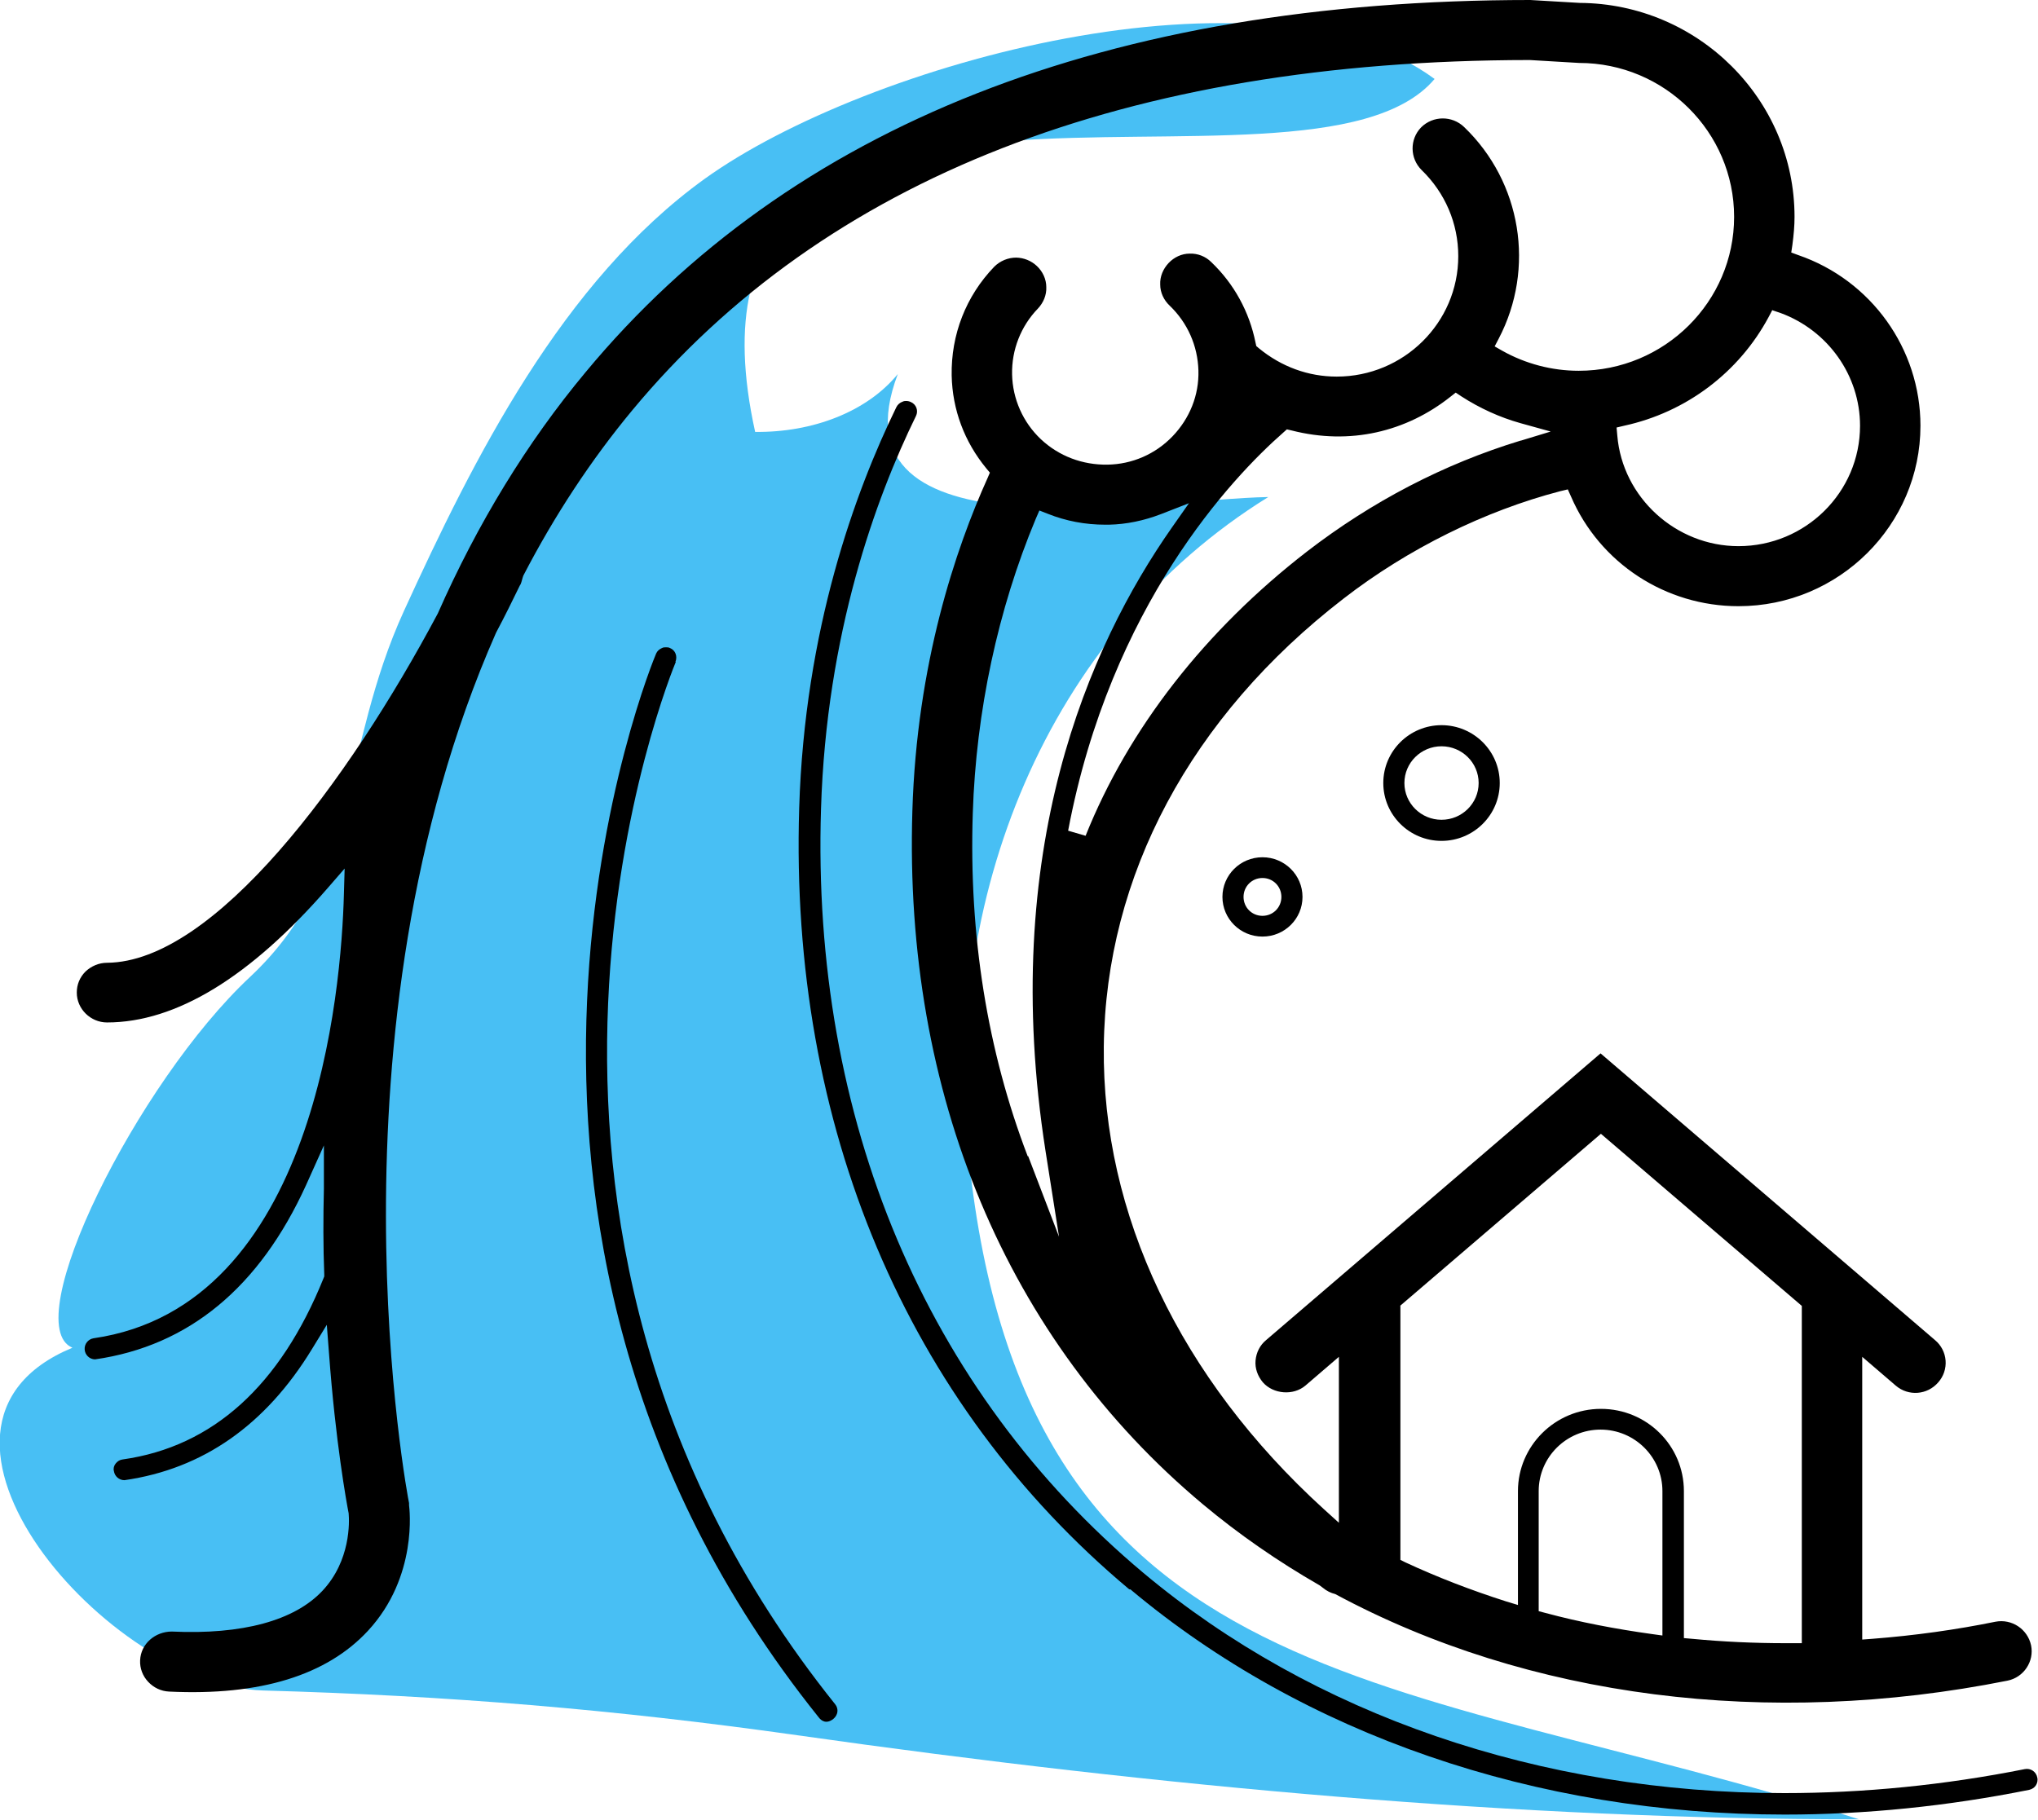
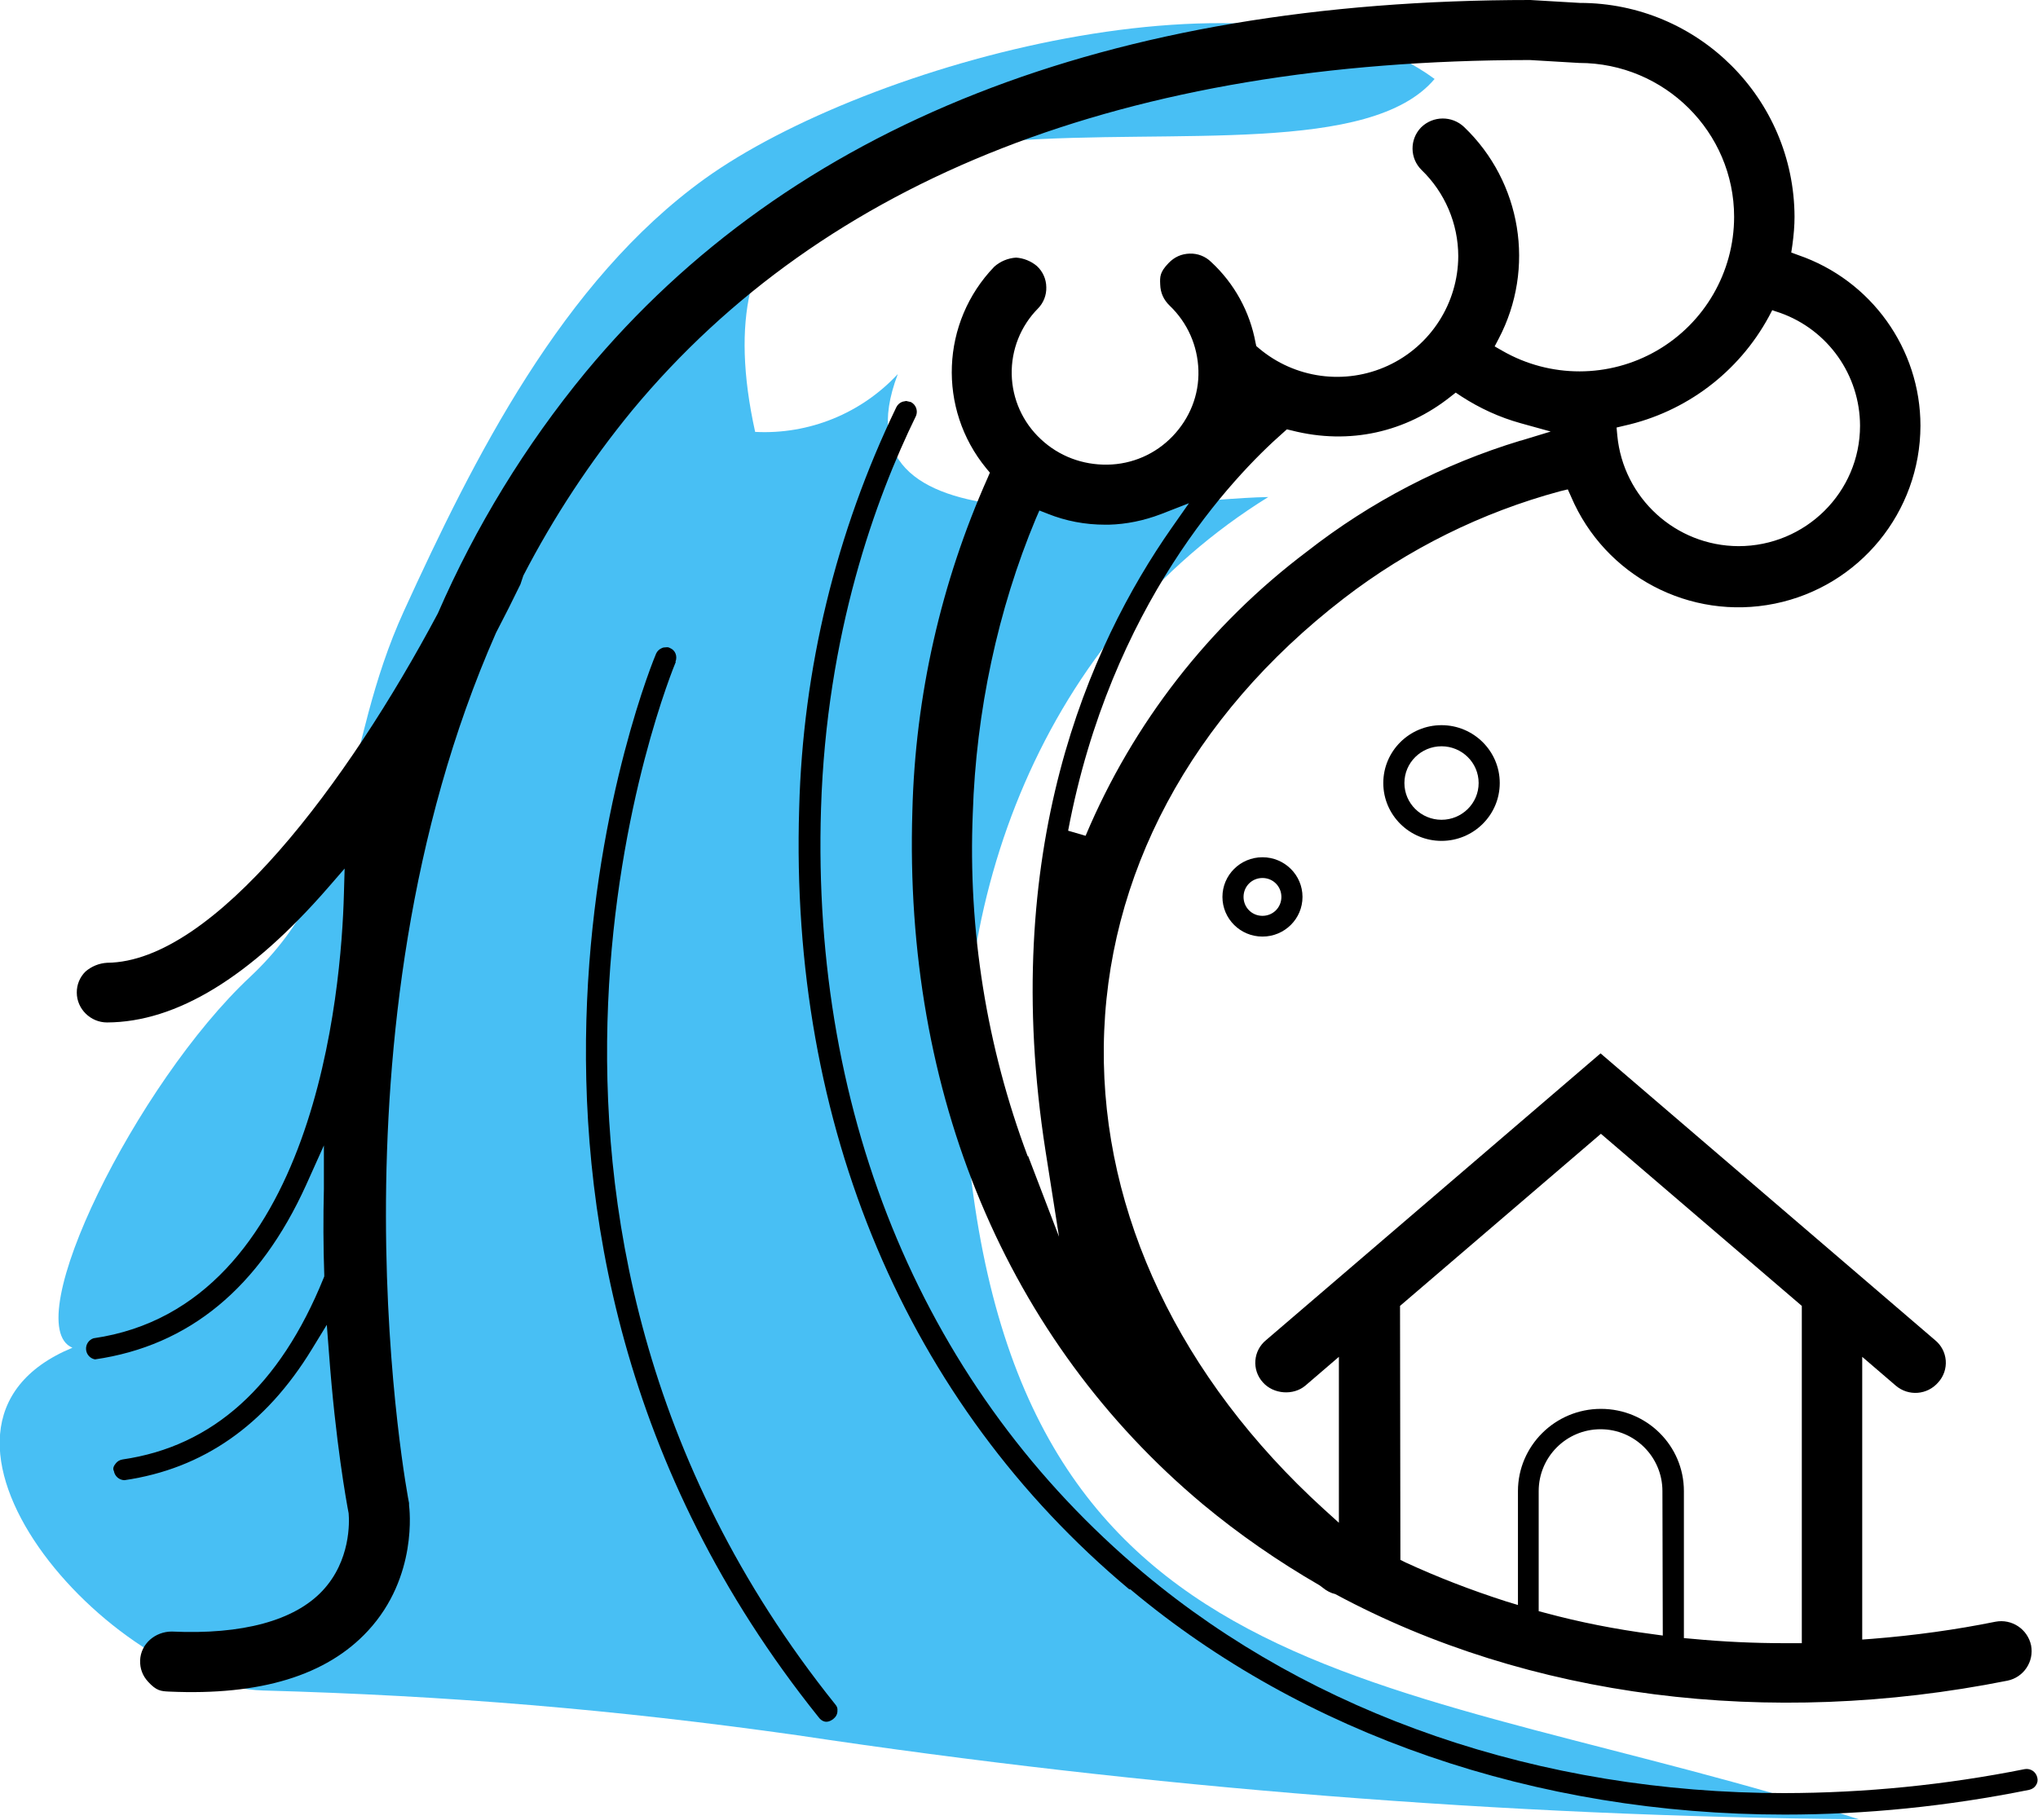
<svg xmlns="http://www.w3.org/2000/svg" viewBox="0 0 56 50">
-   <path d="M51.08 50c-12.64-4.06-22.91-3.29-24.46-18.19-.73-7.04 2.09-14.35 8.23-18.15-3.15.05-12.13 1.75-10.18-3.38-.85 1.04-2.35 1.61-3.92 1.59-2.77-12.55 15.16-5.54 18.67-9.7-4.69-3.45-15.62-.44-20.05 2.74-3.92 2.82-6.36 7.7-8.27 11.88-1.75 3.83-1.21 7.23-4.23 10.06-3.11 2.91-6.4 9.55-4.88 10.19-5.25 2.17 1.03 9.3 5.24 9.42 5.07.14 9.66.52 14.68 1.23C31.98 49.12 41.77 50 51.07 50Z" style="fill:#48bff4" />
+   <path d="M51.08 50c-12.64-4.06-22.91-3.29-24.46-18.19-.73-7.04 2.09-14.35 8.23-18.15-3.15.05-12.13 1.75-10.18-3.38a5 5 0 0 1-3.92 1.59C17.98-.68 35.91 6.33 39.42 2.17c-4.69-3.45-15.62-.44-20.05 2.74-3.92 2.82-6.36 7.7-8.27 11.88-1.75 3.83-1.21 7.23-4.23 10.06-3.11 2.91-6.4 9.55-4.88 10.19-5.25 2.17 1.03 9.3 5.24 9.42 5.07.14 9.66.52 14.68 1.23A209 209 0 0 0 51.07 50Z" style="fill:#48bff4" />
  <path d="M39.61 19.93c-.88 0-1.6.71-1.6 1.59s.72 1.59 1.6 1.59 1.6-.71 1.6-1.59-.72-1.59-1.6-1.59m0 2.6c-.56 0-1.02-.45-1.02-1.01s.46-1.01 1.02-1.01 1.02.45 1.02 1.01-.46 1.01-1.02 1.01m-4.92 3.21c.61 0 1.1-.49 1.1-1.09s-.49-1.09-1.1-1.09-1.1.49-1.1 1.09.49 1.09 1.1 1.09m0-1.61c.29 0 .52.23.52.52s-.23.52-.52.52-.52-.23-.52-.52.23-.52.52-.52" />
-   <path d="M14.29 16.09c.03-.06.05-.13.07-.21l.02-.06c.86-1.66 1.87-3.19 2.99-4.54 5.3-6.39 13.6-9.62 24.65-9.63h.02l1.35.08c2.35 0 4.26 1.9 4.26 4.23s-1.91 4.23-4.27 4.23c-.73 0-1.46-.19-2.1-.55l-.21-.12.11-.21a4.91 4.91 0 0 0-.95-5.82.845.845 0 0 0-1.18.01c-.32.33-.31.85.01 1.17.65.63 1.01 1.47 1.01 2.37 0 1.83-1.5 3.31-3.34 3.31-.78 0-1.52-.27-2.14-.78l-.07-.06-.02-.09c-.17-.85-.59-1.62-1.22-2.22a.8.8 0 0 0-.59-.23c-.22 0-.43.1-.58.26s-.24.37-.23.59c0 .22.1.43.26.58.49.47.77 1.1.79 1.78s-.24 1.32-.71 1.81-1.11.77-1.79.78-1.33-.23-1.83-.7a2.524 2.524 0 0 1-.08-3.59c.15-.16.24-.37.23-.59 0-.22-.1-.43-.26-.58a.85.85 0 0 0-.57-.23c-.22 0-.44.09-.6.25-.78.81-1.19 1.87-1.17 2.99.02.94.35 1.82.95 2.55l.1.12-.06.14c-.88 1.95-1.95 5.11-2.07 9.16-.24 7.77 2.59 14.54 7.98 19.05.98.82 2.06 1.57 3.21 2.23l.08.06c.12.1.23.15.35.18 5.31 2.86 11.9 3.69 18.47 2.38.45-.09.74-.53.65-.97a.84.84 0 0 0-.98-.65c-1.08.22-2.22.38-3.39.47l-.27.02v-7.77l.92.79c.35.3.87.26 1.17-.09a.81.81 0 0 0-.09-1.16l-9.19-7.88-9.19 7.88c-.17.14-.27.34-.29.56s.06.43.2.6c.29.33.84.37 1.17.09l.92-.79v4.56l-.42-.38c-3.94-3.59-6.09-8.1-6.04-12.7.05-4.7 2.39-9.08 6.59-12.32 1.77-1.37 3.88-2.41 5.95-2.95l.21-.05.09.2c.79 1.83 2.6 3.01 4.6 3.01 2.76 0 5-2.23 5-4.96 0-2.11-1.35-4-3.36-4.69l-.19-.07.03-.2c.04-.3.06-.54.06-.78 0-3.23-2.65-5.86-5.9-5.88L42.05 0C30.46 0 21.72 3.44 16.09 10.23c-1.61 1.93-2.97 4.16-4.06 6.63-2.47 4.64-6.15 9.58-9.09 9.6-.22 0-.43.09-.59.24-.16.16-.24.36-.24.58 0 .45.38.82.83.82 1.9 0 3.94-1.25 6.07-3.7l.46-.53-.02.7c-.07 2.64-.78 11.33-6.88 12.21a.292.292 0 0 0 .04.58c2.58-.37 4.52-1.98 5.8-4.79l.49-1.09v1.19c-.02.8-.02 1.6.01 2.36v.05l-.02.05c-1.19 2.95-3.04 4.63-5.52 4.98-.08.01-.14.05-.19.11s-.07.14-.05.21c.02.14.14.25.29.25 2.16-.31 3.88-1.52 5.15-3.6l.41-.67.06.78c.18 2.44.48 4.09.54 4.4.02.23.06 1.3-.72 2.13-.77.82-2.2 1.21-4.14 1.12-.45 0-.85.33-.87.79-.01.22.07.43.22.59s.35.26.58.27c2.5.12 4.33-.45 5.46-1.67 1.38-1.49 1.14-3.37 1.13-3.45v-.06c-.03-.12-2.46-12.92 2.39-23.92.25-.47.46-.9.64-1.27l.03-.06Zm31.4 28.86-.29-.04c-1.01-.14-2-.33-2.93-.58l-.19-.05v-3.3c0-.93.76-1.69 1.7-1.69s1.7.76 1.7 1.69v3.97Zm-7.22-9.06 5.52-4.73 5.52 4.73v9.27h-.45c-.86 0-1.72-.04-2.56-.12l-.23-.02v-4.04c0-1.25-1.02-2.26-2.28-2.26s-2.28 1.02-2.28 2.26v3.13l-.33-.1c-.97-.31-1.9-.67-2.76-1.07l-.14-.07v-6.98Zm-10.23-4.11c-1.11-2.9-1.62-6.07-1.51-9.43.09-2.8.69-5.6 1.73-8.09l.1-.23.23.09c.5.2 1.03.3 1.58.3h.1c.48-.01.96-.11 1.43-.29l.77-.3-.47.67c-2.29 3.27-4.76 8.89-3.47 17.14l.37 2.35-.85-2.22Zm13.54-19.67c-2.1.64-4.08 1.67-5.87 3.05-2.79 2.16-4.9 4.86-6.08 7.81l-.48-.14c1.17-6.2 4.52-9.72 5.91-10.94l.1-.09.13.03c1.6.41 3.15.04 4.37-.93l.14-.11.15.1c.51.33 1.06.58 1.63.74l.83.23-.82.25Zm6.93-3.58.21.07c1.31.48 2.19 1.72 2.19 3.1 0 1.83-1.5 3.31-3.34 3.31-1.72 0-3.19-1.34-3.33-3.04l-.02-.22.21-.05c1.7-.37 3.15-1.46 3.97-2.99l.1-.19Z" />
-   <path d="M18.56 18.19c.06-.15 0-.32-.15-.38-.04-.02-.07-.02-.11-.02s-.07 0-.11.02c-.07.03-.13.08-.16.15-.07.15-6.48 15.58 4.46 29.23.08.11.22.2.41.05.06-.05.1-.12.11-.19s-.01-.15-.06-.21c-10.72-13.38-4.46-28.46-4.38-28.65Zm12.5 25.49c4.76 3.99 11.15 6.19 17.98 6.19 2.22 0 4.48-.23 6.72-.68q.12-.03.18-.12c.04-.06.06-.14.04-.22a.29.29 0 0 0-.34-.23c-2.21.44-4.43.66-6.61.66-6.7 0-12.95-2.15-17.61-6.05-5.98-5.01-9.13-12.47-8.86-21.01.15-4.81 1.5-8.52 2.61-10.79a.28.28 0 0 0-.14-.38.3.3 0 0 0-.13-.03c-.03 0-.06 0-.1.02a.3.3 0 0 0-.17.15c-1.13 2.32-2.52 6.11-2.67 11.02-.27 8.72 2.95 16.35 9.07 21.47Z" />
+   <path d="m14.29 16.09.07-.21.02-.06a26 26 0 0 1 2.99-4.54c5.3-6.39 13.6-9.62 24.65-9.63h.02l1.35.08c2.35 0 4.26 1.9 4.26 4.23a4.25 4.25 0 0 1-6.37 3.68l-.21-.12.11-.21a4.9 4.9 0 0 0-.95-5.82.85.85 0 0 0-1.18.01.83.83 0 0 0 .01 1.17 3.3 3.3 0 0 1 1.01 2.37 3.33 3.33 0 0 1-5.48 2.53l-.07-.06-.02-.09a4 4 0 0 0-1.22-2.22.8.8 0 0 0-.59-.23q-.34.01-.58.26c-.24.25-.24.37-.23.59q.01.34.26.58c.49.47.77 1.1.79 1.78s-.24 1.32-.71 1.81-1.11.77-1.79.78-1.33-.23-1.83-.7a2.5 2.5 0 0 1-.08-3.59.8.8 0 0 0 .23-.59.8.8 0 0 0-.26-.58 1 1 0 0 0-.57-.23 1 1 0 0 0-.6.25 4.17 4.17 0 0 0-.22 5.54l.1.12-.06.14a24 24 0 0 0-2.07 9.16c-.24 7.77 2.59 14.54 7.98 19.05q1.48 1.23 3.21 2.23l.08.06q.17.14.35.18c5.31 2.86 11.9 3.69 18.47 2.38a.83.83 0 0 0 .65-.97.84.84 0 0 0-.98-.65q-1.63.33-3.39.47l-.27.02v-7.77l.92.79c.35.3.87.26 1.17-.09a.8.8 0 0 0-.09-1.16l-9.19-7.88-9.19 7.88a.8.8 0 0 0-.09 1.16c.29.33.84.37 1.17.09l.92-.79v4.56l-.42-.38c-3.94-3.59-6.09-8.1-6.04-12.7.05-4.7 2.39-9.08 6.59-12.32a17 17 0 0 1 5.95-2.95l.21-.05.09.2a5 5 0 0 0 9.6-1.95c0-2.11-1.35-4-3.36-4.69l-.19-.07.03-.2q.06-.43.06-.78a5.9 5.9 0 0 0-5.9-5.88L42.05 0C30.46 0 21.72 3.44 16.09 10.23a28 28 0 0 0-4.06 6.63c-2.47 4.64-6.15 9.58-9.09 9.6a1 1 0 0 0-.59.24.8.8 0 0 0-.24.58c0 .45.38.82.83.82q2.86-.01 6.07-3.7l.46-.53-.02.7c-.07 2.64-.78 11.33-6.88 12.21a.3.3 0 0 0 .04.58q3.88-.56 5.8-4.79l.49-1.09v1.19q-.03 1.21.01 2.36v.05l-.02.05q-1.8 4.44-5.52 4.98-.12.02-.19.11-.1.12-.05.21a.3.3 0 0 0 .29.25q3.24-.47 5.15-3.6l.41-.67.06.78c.18 2.44.48 4.09.54 4.4.02.23.06 1.3-.72 2.13-.77.82-2.2 1.21-4.14 1.12-.45 0-.85.33-.87.79q-.01.34.22.59c.23.25.35.26.58.27q3.76.17 5.46-1.67c1.38-1.49 1.14-3.37 1.13-3.45v-.06c-.03-.12-2.46-12.92 2.39-23.92q.37-.71.64-1.27l.03-.06Zm31.4 28.86-.29-.04q-1.52-.2-2.93-.58l-.19-.05v-3.3a1.7 1.7 0 0 1 3.4 0zm-7.22-9.06 5.52-4.73 5.52 4.73v9.27h-.45q-1.3 0-2.56-.12l-.23-.02v-4.04c0-1.25-1.02-2.26-2.28-2.26s-2.28 1.02-2.28 2.26v3.13l-.33-.1q-1.46-.47-2.76-1.07l-.14-.07zm-10.23-4.11a24 24 0 0 1-1.51-9.43c.09-2.8.69-5.6 1.73-8.09l.1-.23.23.09q.75.3 1.58.3h.1q.72-.02 1.43-.29l.77-.3-.47.67c-2.29 3.27-4.76 8.89-3.47 17.14l.37 2.35-.85-2.22Zm13.54-19.67a18 18 0 0 0-5.87 3.05 19 19 0 0 0-6.08 7.81l-.48-.14c1.17-6.2 4.52-9.72 5.91-10.94l.1-.09.13.03c1.6.41 3.15.04 4.37-.93l.14-.11.15.1q.77.5 1.63.74l.83.23-.82.25Zm6.93-3.58.21.07a3.3 3.3 0 0 1 2.19 3.1c0 1.83-1.5 3.31-3.34 3.31a3.36 3.36 0 0 1-3.33-3.04l-.02-.22.21-.05a6 6 0 0 0 3.97-2.99l.1-.19Z" />
+   <path d="M18.56 18.19c.06-.15 0-.32-.15-.38q-.05-.03-.11-.02-.07 0-.11.02a.3.3 0 0 0-.16.15c-.07.15-6.48 15.58 4.46 29.23.08.11.22.2.41.05q.1-.08.11-.19c.01-.11-.01-.15-.06-.21-10.72-13.38-4.46-28.46-4.38-28.65Zm12.5 25.49c4.76 3.99 11.15 6.19 17.98 6.19q3.35 0 6.72-.68.12-.03.18-.12.07-.1.04-.22a.3.3 0 0 0-.34-.23 34 34 0 0 1-6.61.66c-6.7 0-12.95-2.15-17.61-6.05-5.98-5.01-9.13-12.47-8.86-21.01.15-4.81 1.5-8.52 2.61-10.79a.3.3 0 0 0-.14-.38l-.13-.03-.1.02a.3.3 0 0 0-.17.15 27 27 0 0 0-2.67 11.02c-.27 8.72 2.95 16.35 9.07 21.47Z" />
</svg>
